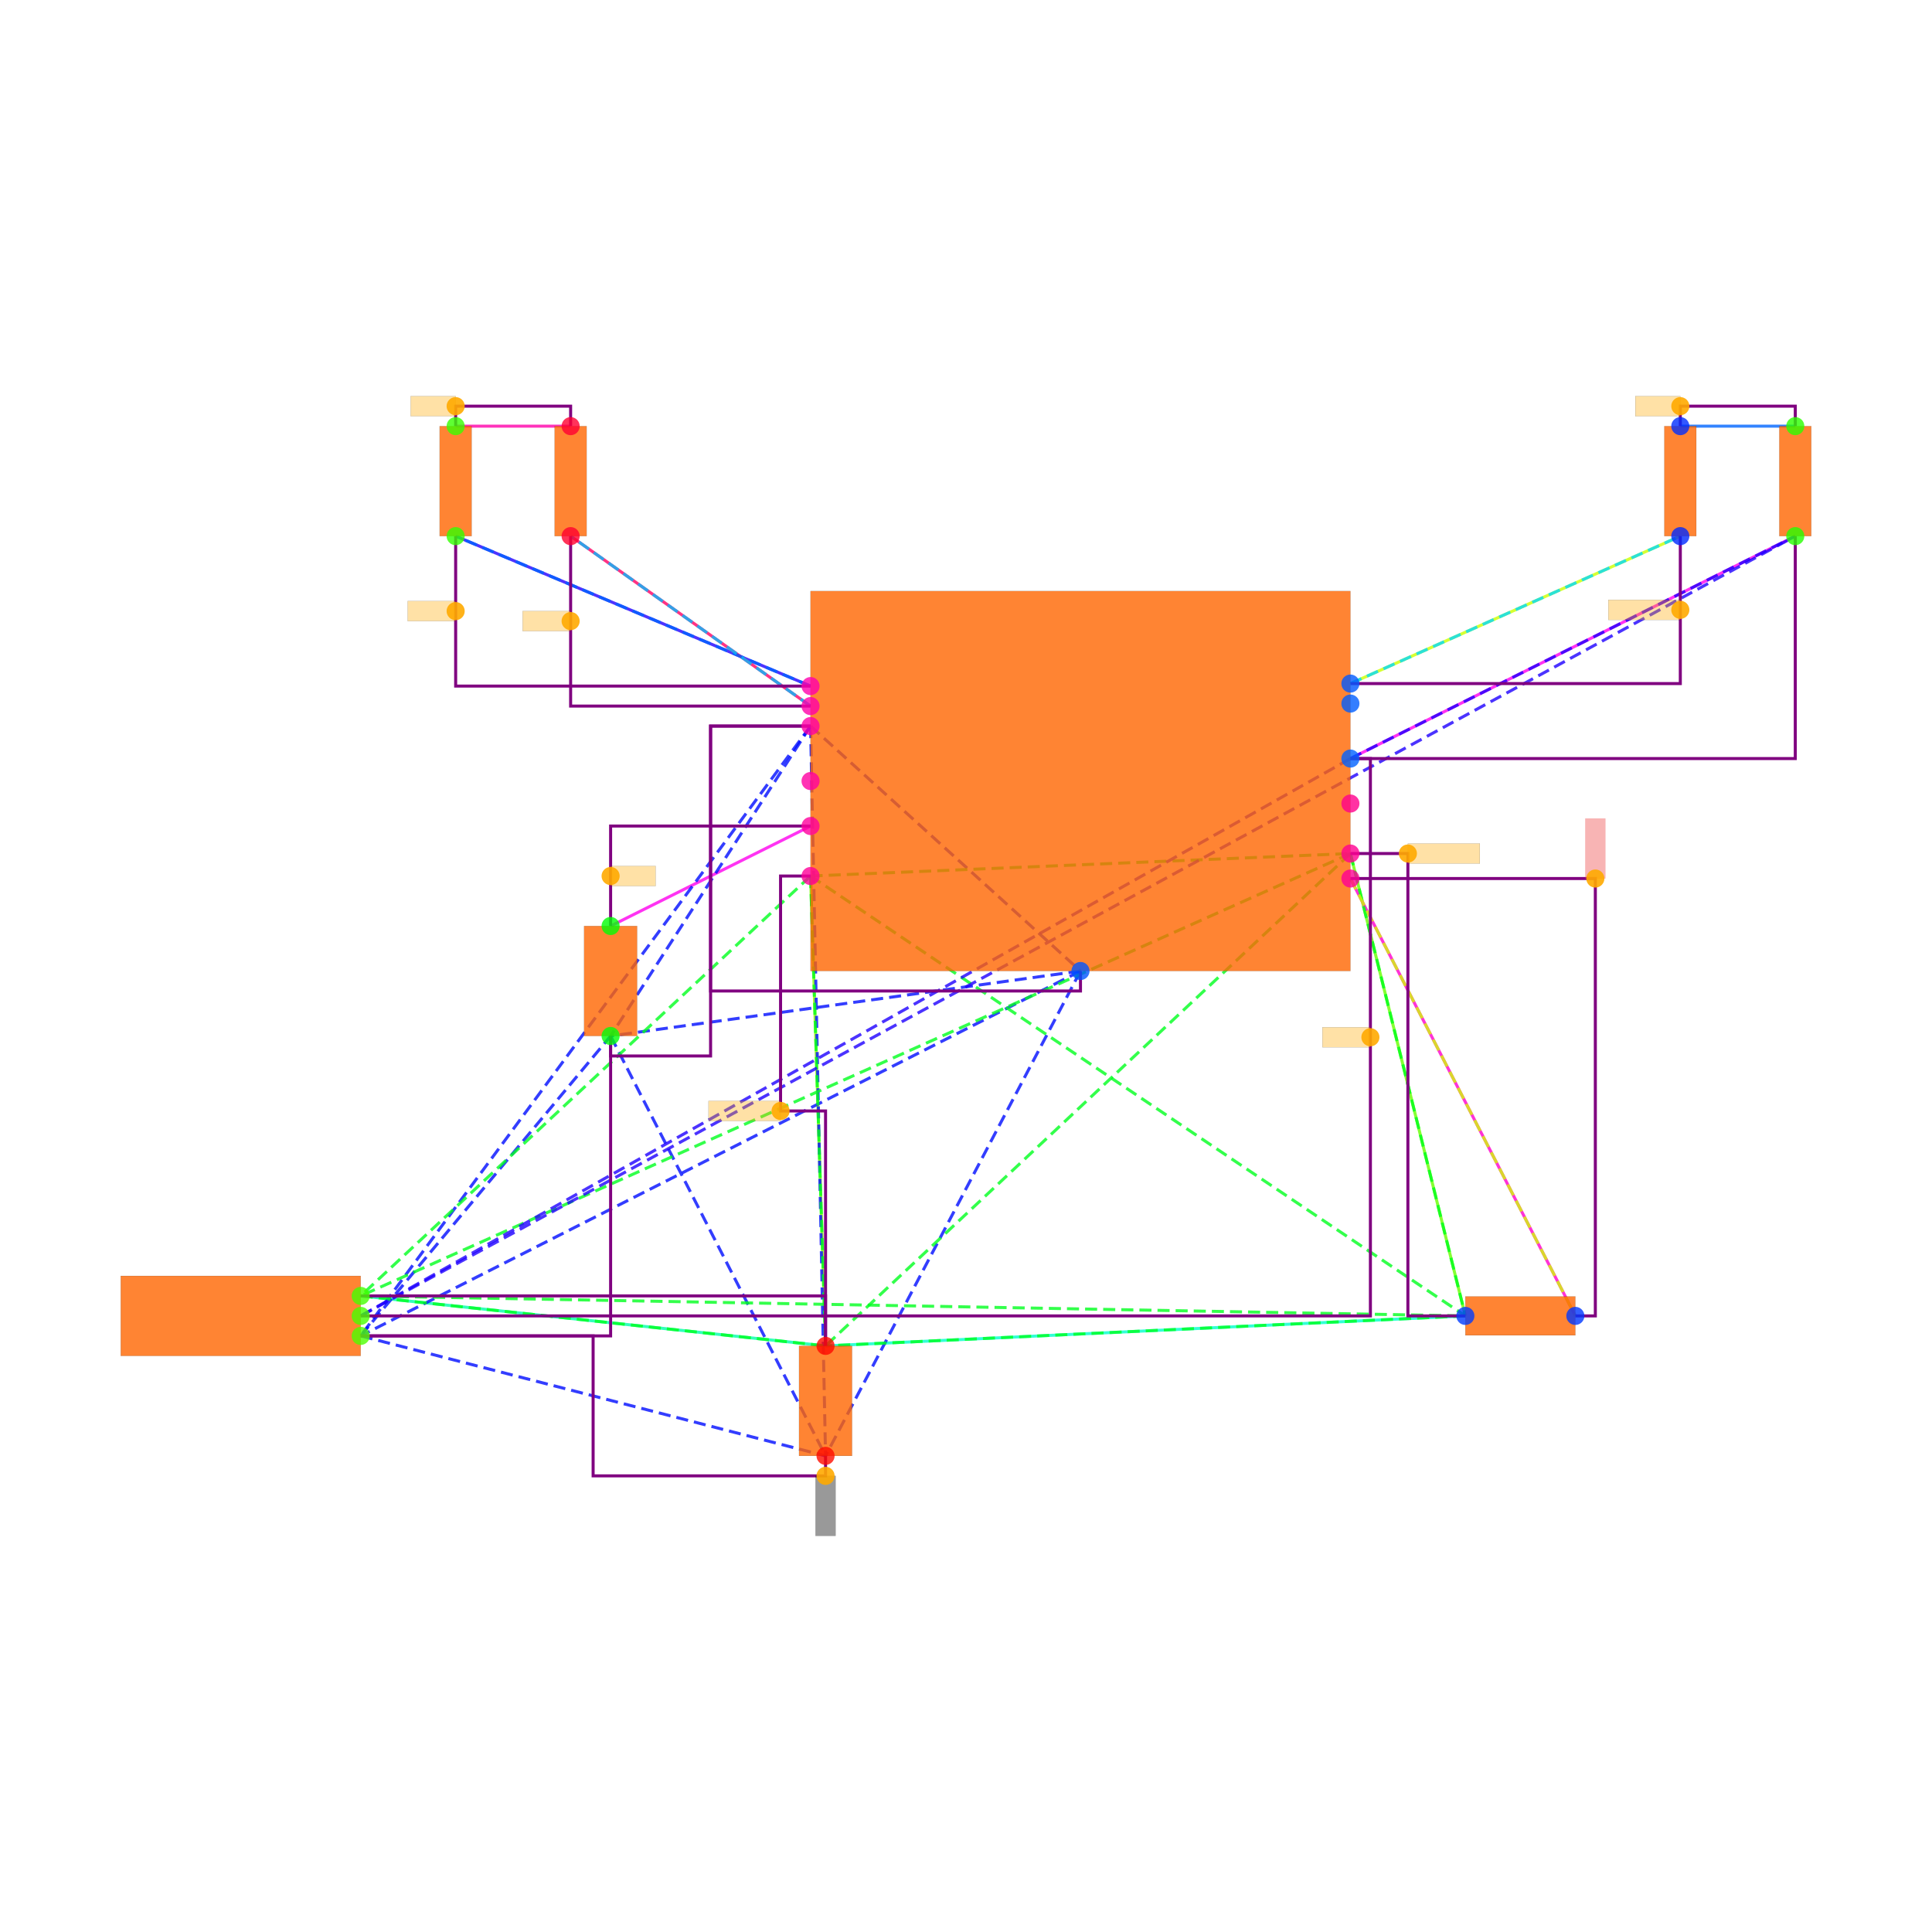
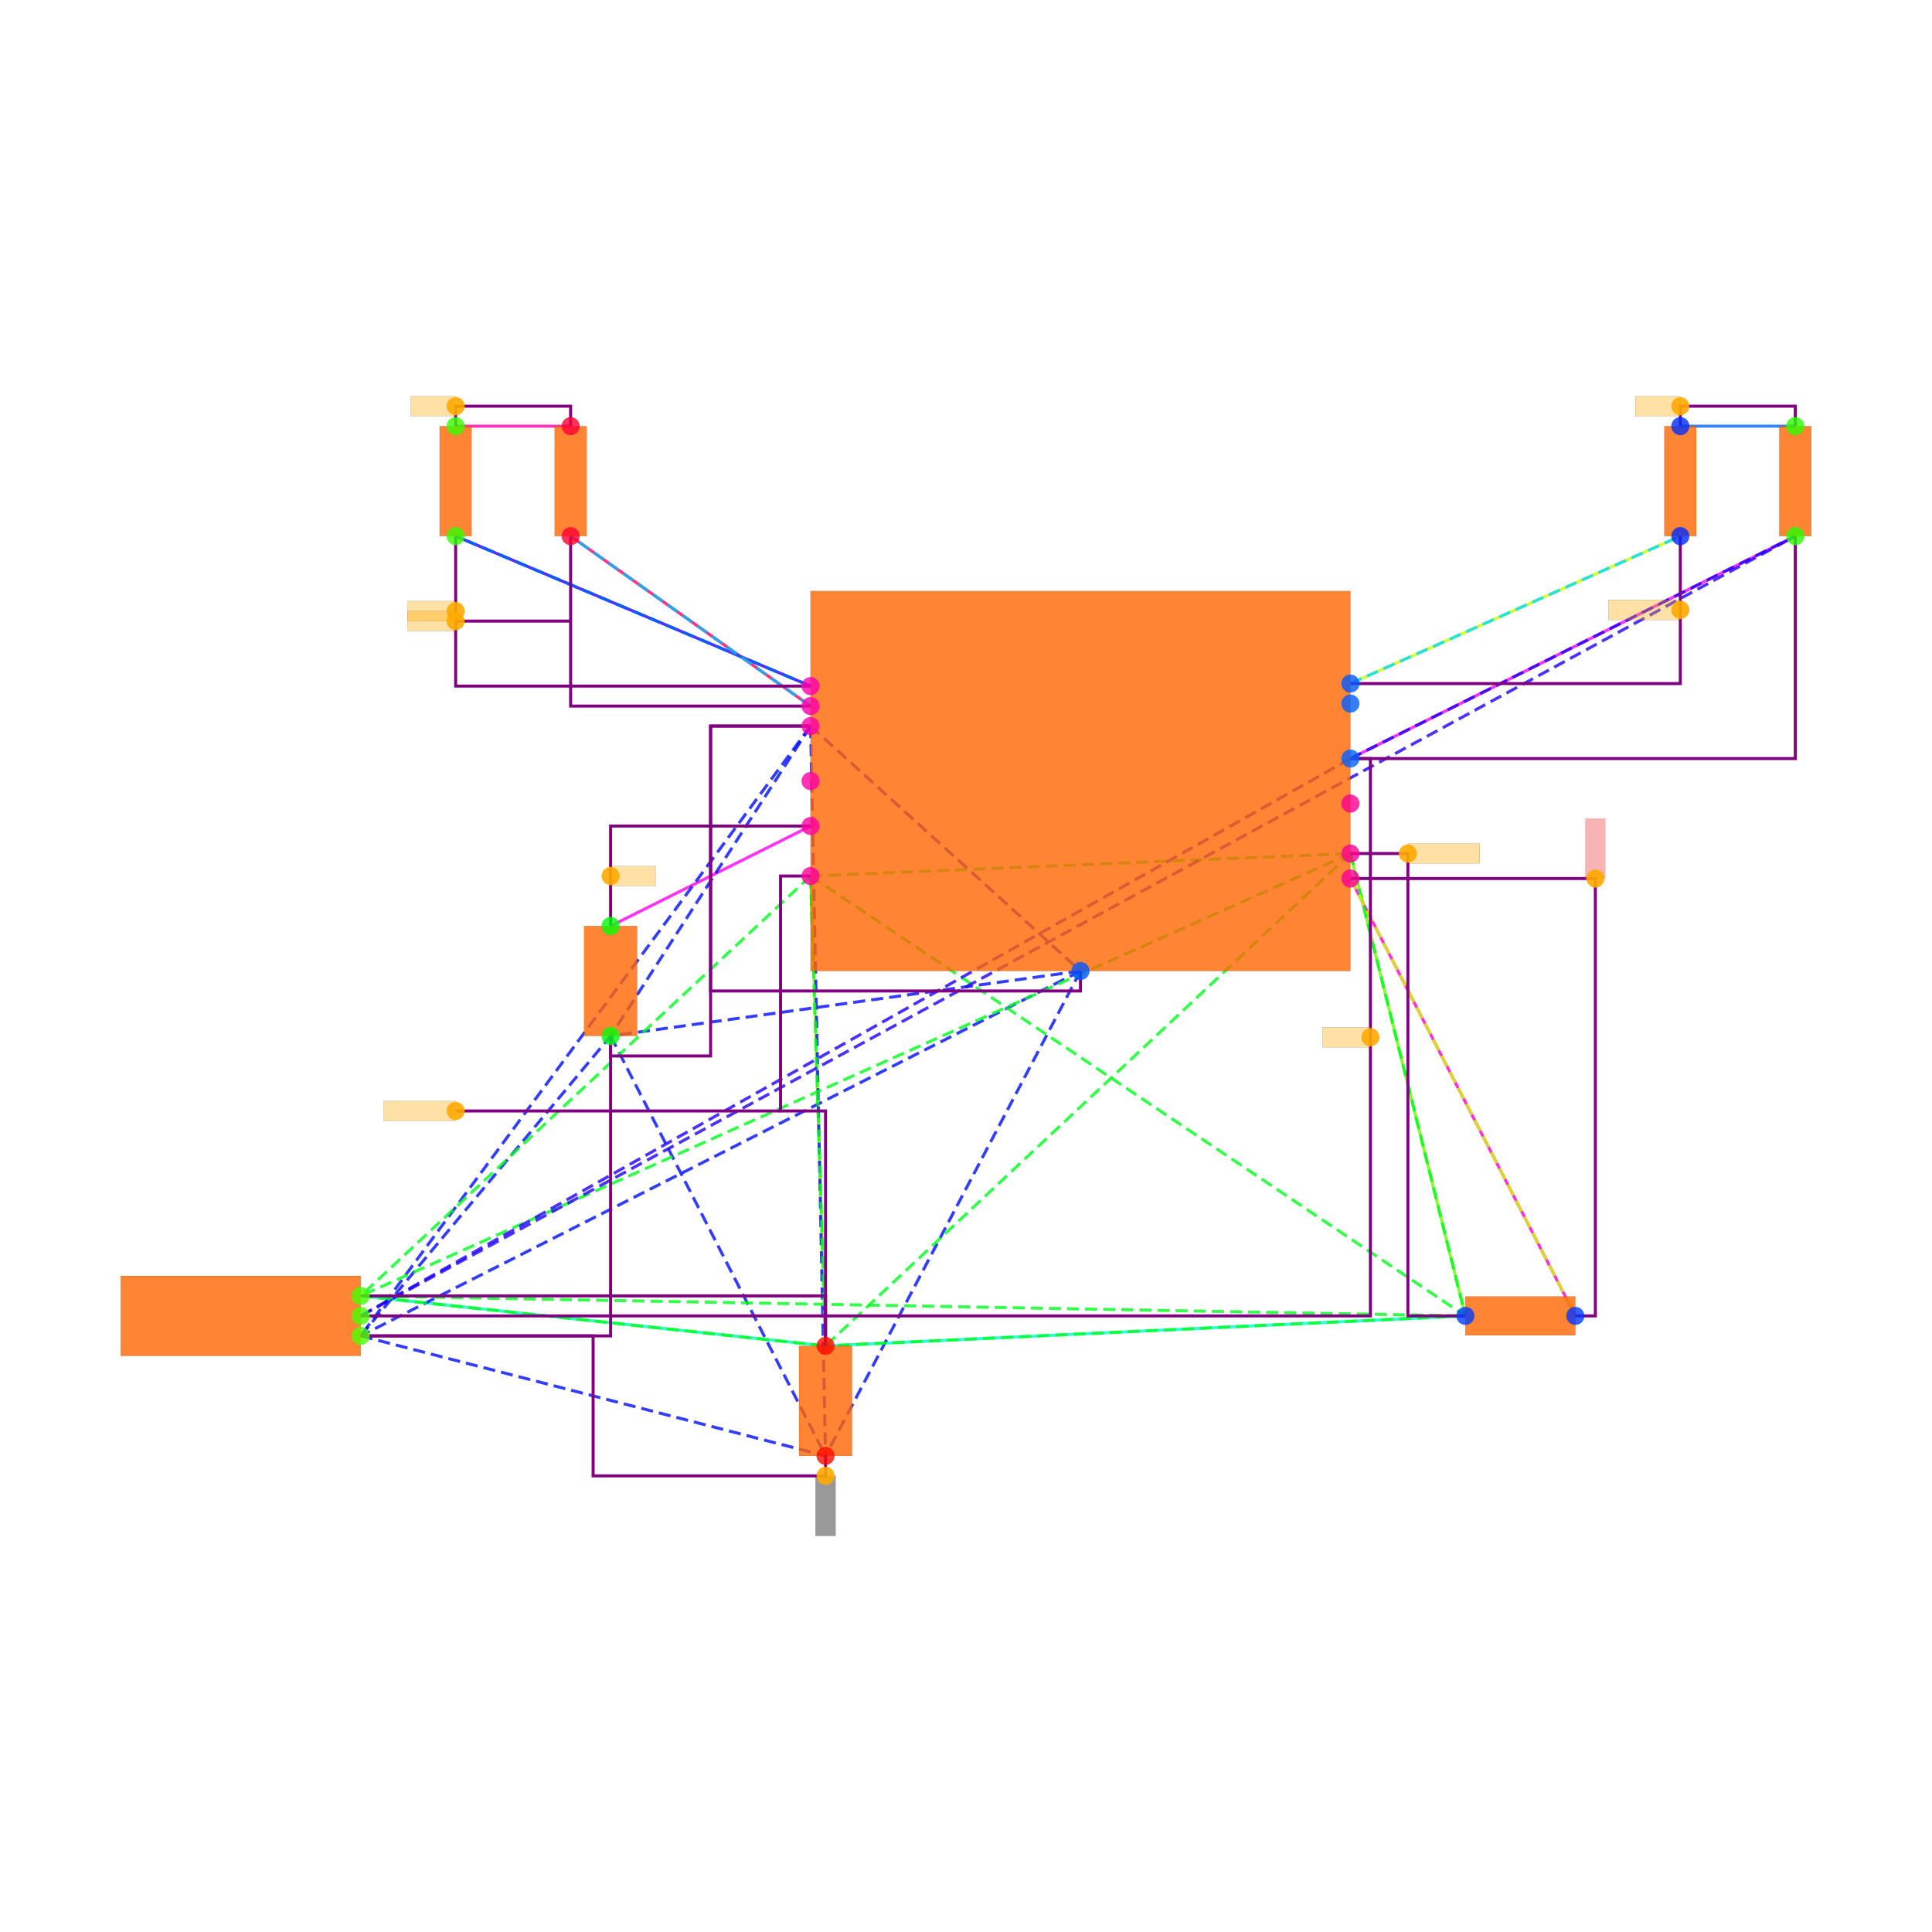
<svg xmlns="http://www.w3.org/2000/svg" width="640" height="640" viewBox="0 0 640 640">
  <rect width="100%" height="100%" fill="white" />
  <g>
    <polyline data-points="-6.25,4.1 -5.1,4.1" data-type="line" data-label="" points="150.942,141.168 189.027,141.168" fill="none" stroke="hsl(320, 100%, 50%, 0.8)" stroke-width="1px" />
  </g>
  <g>
    <polyline data-points="6,4.1 7.15,4.1" data-type="line" data-label="" points="556.626,141.168 594.71,141.168" fill="none" stroke="hsl(216, 100%, 50%, 0.8)" stroke-width="1px" />
  </g>
  <g>
    <polyline data-points="-6.25,3 -2.6999999999999997,1.5" data-type="line" data-label="" points="150.942,177.597 268.508,227.272" fill="none" stroke="hsl(248, 100%, 50%, 0.8)" stroke-width="1px" />
  </g>
  <g>
    <polyline data-points="-5.1,3 -2.6999999999999997,1.3" data-type="line" data-label="" points="189.027,177.597 268.508,233.896" fill="none" stroke="hsl(336, 100%, 50%, 0.8)" stroke-width="1px" />
  </g>
  <g>
    <polyline data-points="6,3 2.6999999999999997,1.525" data-type="line" data-label="" points="556.626,177.597 447.339,226.444" fill="none" stroke="hsl(72, 100%, 50%, 0.8)" stroke-width="1px" />
  </g>
  <g>
    <polyline data-points="7.15,3 2.6999999999999997,0.775" data-type="line" data-label="" points="594.71,177.597 447.339,251.282" fill="none" stroke="hsl(304, 100%, 50%, 0.8)" stroke-width="1px" />
  </g>
  <g>
    <polyline data-points="-4.7,-0.8999999999999999 -2.6999999999999997,0.10000000000000009" data-type="line" data-label="" points="202.273,306.753 268.508,273.636" fill="none" stroke="hsl(304, 100%, 50%, 0.8)" stroke-width="1px" />
  </g>
  <g>
    <polyline data-points="-7.2,-4.6 -2.55,-5.1" data-type="line" data-label="" points="119.481,429.286 273.475,445.845" fill="none" stroke="hsl(160, 100%, 50%, 0.8)" stroke-width="1px" />
  </g>
  <g>
    <polyline data-points="-2.55,-5.1 -2.6999999999999997,-0.3999999999999999" data-type="line" data-label="" points="273.475,445.845 268.508,290.195" fill="none" stroke="hsl(88, 100%, 50%, 0.8)" stroke-width="1px" />
  </g>
  <g>
    <polyline data-points="-2.55,-5.1 3.8499999999999996,-4.8" data-type="line" data-label="" points="273.475,445.845 485.424,435.91" fill="none" stroke="hsl(168, 100%, 50%, 0.8)" stroke-width="1px" />
  </g>
  <g>
    <polyline data-points="3.8499999999999996,-4.8 2.6999999999999997,-0.17499999999999993" data-type="line" data-label="" points="485.424,435.91 447.339,282.743" fill="none" stroke="hsl(96, 100%, 50%, 0.8)" stroke-width="1px" />
  </g>
  <g>
    <polyline data-points="4.950000000000001,-4.8 2.6999999999999997,-0.42499999999999993" data-type="line" data-label="" points="521.853,435.91 447.339,291.023" fill="none" stroke="hsl(312, 100%, 50%, 0.8)" stroke-width="1px" />
  </g>
  <g>
    <polyline data-points="-2.6999999999999997,1.5 -6.25,3" data-type="line" data-label="" points="268.508,227.272 150.942,177.597" fill="none" stroke="hsl(216, 100%, 50%, 0.8)" stroke-width="1px" stroke-dasharray="4 2" />
  </g>
  <g>
    <polyline data-points="-2.6999999999999997,1.3 -5.1,3" data-type="line" data-label="" points="268.508,233.896 189.027,177.597" fill="none" stroke="hsl(196, 100%, 50%, 0.8)" stroke-width="1px" stroke-dasharray="4 2" />
  </g>
  <g>
    <polyline data-points="-2.6999999999999997,1.1 0,-1.3499999999999999" data-type="line" data-label="" points="268.508,240.519 357.924,321.656" fill="none" stroke="hsl(237, 100%, 50%, 0.8)" stroke-width="1px" stroke-dasharray="4 2" />
  </g>
  <g>
    <polyline data-points="-2.6999999999999997,1.1 -7.2,-5" data-type="line" data-label="" points="268.508,240.519 119.481,442.533" fill="none" stroke="hsl(237, 100%, 50%, 0.8)" stroke-width="1px" stroke-dasharray="4 2" />
  </g>
  <g>
    <polyline data-points="-2.6999999999999997,1.1 -4.7,-2" data-type="line" data-label="" points="268.508,240.519 202.273,343.182" fill="none" stroke="hsl(237, 100%, 50%, 0.8)" stroke-width="1px" stroke-dasharray="4 2" />
  </g>
  <g>
    <polyline data-points="-2.6999999999999997,1.1 -2.55,-6.200000000000001" data-type="line" data-label="" points="268.508,240.519 273.475,482.273" fill="none" stroke="hsl(237, 100%, 50%, 0.8)" stroke-width="1px" stroke-dasharray="4 2" />
  </g>
  <g>
    <polyline data-points="0,-1.3499999999999999 -7.2,-5" data-type="line" data-label="" points="357.924,321.656 119.481,442.533" fill="none" stroke="hsl(237, 100%, 50%, 0.8)" stroke-width="1px" stroke-dasharray="4 2" />
  </g>
  <g>
    <polyline data-points="0,-1.3499999999999999 -4.7,-2" data-type="line" data-label="" points="357.924,321.656 202.273,343.182" fill="none" stroke="hsl(237, 100%, 50%, 0.8)" stroke-width="1px" stroke-dasharray="4 2" />
  </g>
  <g>
    <polyline data-points="0,-1.3499999999999999 -2.55,-6.200000000000001" data-type="line" data-label="" points="357.924,321.656 273.475,482.273" fill="none" stroke="hsl(237, 100%, 50%, 0.8)" stroke-width="1px" stroke-dasharray="4 2" />
  </g>
  <g>
    <polyline data-points="-7.2,-5 -4.7,-2" data-type="line" data-label="" points="119.481,442.533 202.273,343.182" fill="none" stroke="hsl(237, 100%, 50%, 0.8)" stroke-width="1px" stroke-dasharray="4 2" />
  </g>
  <g>
    <polyline data-points="-7.2,-5 -2.55,-6.200000000000001" data-type="line" data-label="" points="119.481,442.533 273.475,482.273" fill="none" stroke="hsl(237, 100%, 50%, 0.8)" stroke-width="1px" stroke-dasharray="4 2" />
  </g>
  <g>
    <polyline data-points="-4.7,-2 -2.55,-6.200000000000001" data-type="line" data-label="" points="202.273,343.182 273.475,482.273" fill="none" stroke="hsl(237, 100%, 50%, 0.8)" stroke-width="1px" stroke-dasharray="4 2" />
  </g>
  <g>
    <polyline data-points="-2.6999999999999997,-0.3999999999999999 2.6999999999999997,-0.17499999999999993" data-type="line" data-label="" points="268.508,290.195 447.339,282.743" fill="none" stroke="hsl(127, 100%, 50%, 0.8)" stroke-width="1px" stroke-dasharray="4 2" />
  </g>
  <g>
    <polyline data-points="-2.6999999999999997,-0.3999999999999999 -7.2,-4.6" data-type="line" data-label="" points="268.508,290.195 119.481,429.286" fill="none" stroke="hsl(127, 100%, 50%, 0.8)" stroke-width="1px" stroke-dasharray="4 2" />
  </g>
  <g>
    <polyline data-points="-2.6999999999999997,-0.3999999999999999 3.8499999999999996,-4.8" data-type="line" data-label="" points="268.508,290.195 485.424,435.91" fill="none" stroke="hsl(127, 100%, 50%, 0.8)" stroke-width="1px" stroke-dasharray="4 2" />
  </g>
  <g>
    <polyline data-points="-2.6999999999999997,-0.3999999999999999 -2.55,-5.1" data-type="line" data-label="" points="268.508,290.195 273.475,445.845" fill="none" stroke="hsl(127, 100%, 50%, 0.8)" stroke-width="1px" stroke-dasharray="4 2" />
  </g>
  <g>
    <polyline data-points="2.6999999999999997,-0.17499999999999993 -7.2,-4.6" data-type="line" data-label="" points="447.339,282.743 119.481,429.286" fill="none" stroke="hsl(127, 100%, 50%, 0.8)" stroke-width="1px" stroke-dasharray="4 2" />
  </g>
  <g>
    <polyline data-points="2.6999999999999997,-0.17499999999999993 3.8499999999999996,-4.8" data-type="line" data-label="" points="447.339,282.743 485.424,435.91" fill="none" stroke="hsl(127, 100%, 50%, 0.8)" stroke-width="1px" stroke-dasharray="4 2" />
  </g>
  <g>
    <polyline data-points="2.6999999999999997,-0.17499999999999993 -2.55,-5.1" data-type="line" data-label="" points="447.339,282.743 273.475,445.845" fill="none" stroke="hsl(127, 100%, 50%, 0.8)" stroke-width="1px" stroke-dasharray="4 2" />
  </g>
  <g>
    <polyline data-points="-7.2,-4.6 3.8499999999999996,-4.8" data-type="line" data-label="" points="119.481,429.286 485.424,435.91" fill="none" stroke="hsl(127, 100%, 50%, 0.8)" stroke-width="1px" stroke-dasharray="4 2" />
  </g>
  <g>
    <polyline data-points="-7.2,-4.6 -2.55,-5.1" data-type="line" data-label="" points="119.481,429.286 273.475,445.845" fill="none" stroke="hsl(127, 100%, 50%, 0.8)" stroke-width="1px" stroke-dasharray="4 2" />
  </g>
  <g>
    <polyline data-points="3.8499999999999996,-4.8 -2.55,-5.1" data-type="line" data-label="" points="485.424,435.91 273.475,445.845" fill="none" stroke="hsl(127, 100%, 50%, 0.8)" stroke-width="1px" stroke-dasharray="4 2" />
  </g>
  <g>
    <polyline data-points="2.6999999999999997,-0.42499999999999993 4.950000000000001,-4.8" data-type="line" data-label="" points="447.339,291.023 521.853,435.91" fill="none" stroke="hsl(71, 100%, 50%, 0.8)" stroke-width="1px" stroke-dasharray="4 2" />
  </g>
  <g>
    <polyline data-points="2.6999999999999997,0.775 -7.2,-4.8" data-type="line" data-label="" points="447.339,251.282 119.481,435.91" fill="none" stroke="hsl(247, 100%, 50%, 0.8)" stroke-width="1px" stroke-dasharray="4 2" />
  </g>
  <g>
    <polyline data-points="2.6999999999999997,0.775 7.15,3" data-type="line" data-label="" points="447.339,251.282 594.71,177.597" fill="none" stroke="hsl(247, 100%, 50%, 0.8)" stroke-width="1px" stroke-dasharray="4 2" />
  </g>
  <g>
    <polyline data-points="-7.2,-4.8 7.15,3" data-type="line" data-label="" points="119.481,435.91 594.71,177.597" fill="none" stroke="hsl(247, 100%, 50%, 0.8)" stroke-width="1px" stroke-dasharray="4 2" />
  </g>
  <g>
    <polyline data-points="2.6999999999999997,1.525 6,3" data-type="line" data-label="" points="447.339,226.444 556.626,177.597" fill="none" stroke="hsl(189, 100%, 50%, 0.8)" stroke-width="1px" stroke-dasharray="4 2" />
  </g>
  <g>
    <polyline data-points="-6.25,4.1 -6.25,4.3 -5.1,4.3 -5.1,4.1" data-type="line" data-label="" points="150.942,141.168 150.942,134.545 189.027,134.545 189.027,141.168" fill="none" stroke="purple" stroke-width="1px" />
  </g>
  <g>
    <polyline data-points="6,4.1 6,4.3 7.15,4.3 7.15,4.1" data-type="line" data-label="" points="556.626,141.168 556.626,134.545 594.71,134.545 594.71,141.168" fill="none" stroke="purple" stroke-width="1px" />
  </g>
  <g>
    <polyline data-points="-6.25,3 -6.25,1.5 -2.6999999999999997,1.5" data-type="line" data-label="" points="150.942,177.597 150.942,227.272 268.508,227.272" fill="none" stroke="purple" stroke-width="1px" />
  </g>
  <g>
    <polyline data-points="-5.1,3 -5.1,1.2999999999999998 -2.6999999999999997,1.2999999999999998" data-type="line" data-label="" points="189.027,177.597 189.027,233.896 268.508,233.896" fill="none" stroke="purple" stroke-width="1px" />
  </g>
  <g>
    <polyline data-points="6,3 6,1.525 2.6999999999999997,1.525" data-type="line" data-label="" points="556.626,177.597 556.626,226.444 447.339,226.444" fill="none" stroke="purple" stroke-width="1px" />
  </g>
  <g>
    <polyline data-points="2.6999999999999997,0.775 2.9,0.775 2.9,-4.8 -7.2,-4.8" data-type="line" data-label="" points="447.339,251.282 453.963,251.282 453.963,435.91 119.481,435.91" fill="none" stroke="purple" stroke-width="1px" />
  </g>
  <g>
    <polyline data-points="7.15,3 7.15,0.775 2.6999999999999997,0.775" data-type="line" data-label="" points="594.71,177.597 594.71,251.282 447.339,251.282" fill="none" stroke="purple" stroke-width="1px" />
  </g>
  <g>
    <polyline data-points="-4.7,-0.8999999999999999 -4.7,0.10000000000000009 -2.6999999999999997,0.10000000000000009" data-type="line" data-label="" points="202.273,306.753 202.273,273.636 268.508,273.636" fill="none" stroke="purple" stroke-width="1px" />
  </g>
  <g>
    <polyline data-points="-2.6999999999999997,-0.3999999999999999 -3,-0.3999999999999999 -3,-2.75 -2.55,-2.75 -2.55,-5.1" data-type="line" data-label="" points="268.508,290.195 258.572,290.195 258.572,368.02 273.475,368.02 273.475,445.845" fill="none" stroke="purple" stroke-width="1px" />
  </g>
  <g>
    <polyline data-points="-7.2,-4.6 -2.55,-4.6 -2.55,-5.1" data-type="line" data-label="" points="119.481,429.286 273.475,429.286 273.475,445.845" fill="none" stroke="purple" stroke-width="1px" />
  </g>
  <g>
    <polyline data-points="2.6999999999999997,-0.17499999999999993 3.2749999999999995,-0.17499999999999993 3.2749999999999995,-4.8 3.8499999999999996,-4.8" data-type="line" data-label="" points="447.339,282.743 466.382,282.743 466.382,435.91 485.424,435.91" fill="none" stroke="purple" stroke-width="1px" />
  </g>
  <g>
    <polyline data-points="4.950000000000001,-4.8 5.150000000000001,-4.8 5.150000000000001,-0.42499999999999993 2.6999999999999997,-0.42499999999999993" data-type="line" data-label="" points="521.853,435.91 528.476,435.91 528.476,291.023 447.339,291.023" fill="none" stroke="purple" stroke-width="1px" />
  </g>
  <g>
    <polyline data-points="-2.7,1.0999999999999996 -3.7,1.0999999999999996 -3.7,-2.2 -4.7,-2.2 -4.7,-2" data-type="line" data-label="" points="268.508,240.519 235.39,240.519 235.39,349.805 202.273,349.805 202.273,343.182" fill="none" stroke="purple" stroke-width="1px" />
  </g>
  <g>
    <polyline data-points="0,-1.3499999999999999 0,-1.5499999999999998 -3.7,-1.5499999999999998 -3.7,1.1 -2.6999999999999997,1.1" data-type="line" data-label="" points="357.924,321.656 357.924,328.279 235.39,328.279 235.39,240.519 268.508,240.519" fill="none" stroke="purple" stroke-width="1px" />
  </g>
  <g>
    <polyline data-points="-7.2,-5 -4.7,-5 -4.7,-2" data-type="line" data-label="" points="119.481,442.533 202.273,442.533 202.273,343.182" fill="none" stroke="purple" stroke-width="1px" />
  </g>
  <g>
    <polyline data-points="-2.55,-6.200000000000001 -2.55,-6.400000000000001 -4.875,-6.400000000000001 -4.875,-5 -7.2,-5" data-type="line" data-label="" points="273.475,482.273 273.475,488.897 196.478,488.897 196.478,442.533 119.481,442.533" fill="none" stroke="purple" stroke-width="1px" />
  </g>
  <g>
+     <polyline data-points="-5.1,2.15 -6.25,2.15" data-type="line" data-label="" points="189.027,205.746 150.942,205.746" fill="none" stroke="purple" stroke-width="1px" />
+   </g>
+   <g>
+     <polyline data-points="-3,-2.75 -6.25,-2.75" data-type="line" data-label="" points="258.572,368.02 150.942,368.02" fill="none" stroke="purple" stroke-width="1px" />
+   </g>
+   <g>
    <rect data-type="rect" data-label="schematic_component_0" data-x="0" data-y="0.55" x="268.508" y="195.811" width="178.832" height="125.845" fill="hsl(24, 100%, 50%, 0.8)" stroke="black" stroke-width="0.03" />
  </g>
  <g>
    <rect data-type="rect" data-label="schematic_component_1" data-x="-8.4" data-y="-4.8" x="40" y="422.663" width="79.481" height="26.494" fill="hsl(24, 100%, 50%, 0.8)" stroke="black" stroke-width="0.03" />
  </g>
  <g>
    <rect data-type="rect" data-label="schematic_component_2" data-x="4.4" data-y="-4.8" x="485.424" y="429.47" width="36.429" height="12.88" fill="hsl(24, 100%, 50%, 0.8)" stroke="black" stroke-width="0.03" />
  </g>
  <g>
    <rect data-type="rect" data-label="schematic_component_3" data-x="-6.25" data-y="3.55" x="145.652" y="141.168" width="10.579" height="36.429" fill="hsl(24, 100%, 50%, 0.8)" stroke="black" stroke-width="0.03" />
  </g>
  <g>
    <rect data-type="rect" data-label="schematic_component_4" data-x="-5.1" data-y="3.55" x="183.737" y="141.168" width="10.579" height="36.429" fill="hsl(24, 100%, 50%, 0.8)" stroke="black" stroke-width="0.03" />
  </g>
  <g>
    <rect data-type="rect" data-label="schematic_component_5" data-x="6" data-y="3.55" x="551.336" y="141.168" width="10.579" height="36.429" fill="hsl(24, 100%, 50%, 0.8)" stroke="black" stroke-width="0.03" />
  </g>
  <g>
    <rect data-type="rect" data-label="schematic_component_6" data-x="7.15" data-y="3.55" x="589.421" y="141.168" width="10.579" height="36.429" fill="hsl(24, 100%, 50%, 0.8)" stroke="black" stroke-width="0.03" />
  </g>
  <g>
    <rect data-type="rect" data-label="schematic_component_7" data-x="-4.7" data-y="-1.45" x="193.497" y="306.753" width="17.552" height="36.429" fill="hsl(24, 100%, 50%, 0.8)" stroke="black" stroke-width="0.03" />
  </g>
  <g>
    <rect data-type="rect" data-label="schematic_component_8" data-x="-2.55" data-y="-5.65" x="264.699" y="445.845" width="17.552" height="36.429" fill="hsl(24, 100%, 50%, 0.8)" stroke="black" stroke-width="0.03" />
  </g>
  <g>
    <rect data-type="rect" data-label="netId: SDA globalConnNetId: connectivity_net2" data-x="-6.49" data-y="2.25" x="135.046" y="199.123" width="15.896" height="6.623" fill="hsl(40, 100%, 50%, 0.35)" stroke="black" stroke-width="0.03" />
  </g>
  <g>
-     <rect data-type="rect" data-label="netId: SCL globalConnNetId: connectivity_net3" data-x="-5.34" data-y="2.15" x="173.13" y="202.435" width="15.896" height="6.623" fill="hsl(40, 100%, 50%, 0.35)" stroke="black" stroke-width="0.03" />
+     <rect data-type="rect" data-label="netId: SCL globalConnNetId: connectivity_net3" data-x="-6.49" data-y="2.15" x="135.046" y="202.435" width="15.896" height="6.623" fill="hsl(40, 100%, 50%, 0.35)" stroke="black" stroke-width="0.03" />
  </g>
  <g>
    <rect data-type="rect" data-label="netId: PGND globalConnNetId: connectivity_net9" data-x="-2.55" data-y="-6.700000000000001" x="270.163" y="488.897" width="6.623" height="19.87" fill="#00000066" stroke="#000000" stroke-width="0.03" />
  </g>
  <g>
    <rect data-type="rect" data-label="netId: C1.pin1 to U1.VDD globalConnNetId: connectivity_net6" data-x="-4.4750000000000005" data-y="-0.3999999999999999" x="202.273" y="286.883" width="14.903" height="6.623" fill="hsl(40, 100%, 50%, 0.35)" stroke="black" stroke-width="0.03" />
  </g>
  <g>
-     <rect data-type="rect" data-label="netId: PACKP globalConnNetId: connectivity_net7" data-x="-3.36" data-y="-2.75" x="234.728" y="364.708" width="23.844" height="6.623" fill="hsl(40, 100%, 50%, 0.35)" stroke="black" stroke-width="0.03" />
+     <rect data-type="rect" data-label="netId: PACKP globalConnNetId: connectivity_net7" data-x="-6.609999999999999" data-y="-2.75" x="127.098" y="364.708" width="23.844" height="6.623" fill="hsl(40, 100%, 50%, 0.35)" stroke="black" stroke-width="0.03" />
  </g>
  <g>
    <rect data-type="rect" data-label="netId: PACKP globalConnNetId: connectivity_net7" data-x="3.6349999999999993" data-y="-0.17499999999999993" x="466.382" y="279.432" width="23.844" height="6.623" fill="hsl(40, 100%, 50%, 0.35)" stroke="black" stroke-width="0.03" />
  </g>
  <g>
    <rect data-type="rect" data-label="netId: VSYS globalConnNetId: connectivity_net8" data-x="5.150000000000001" data-y="-0.12499999999999994" x="525.165" y="271.152" width="6.623" height="19.87" fill="#ef444466" stroke="#ef4444" stroke-width="0.03" />
  </g>
  <g>
    <rect data-type="rect" data-label="netId: BIN globalConnNetId: connectivity_net5" data-x="2.66" data-y="-2.0124999999999997" x="438.067" y="340.284" width="15.896" height="6.623" fill="hsl(40, 100%, 50%, 0.35)" stroke="black" stroke-width="0.03" />
  </g>
  <g>
    <rect data-type="rect" data-label="netId: GPOUT globalConnNetId: connectivity_net4" data-x="5.64" data-y="2.2625" x="532.781" y="198.709" width="23.844" height="6.623" fill="hsl(40, 100%, 50%, 0.35)" stroke="black" stroke-width="0.03" />
  </g>
  <g>
    <rect data-type="rect" data-label="netId: R2.pin1 to R3.pin1 globalConnNetId: connectivity_net0" data-x="-6.475" data-y="4.3" x="136.039" y="131.233" width="14.903" height="6.623" fill="hsl(40, 100%, 50%, 0.35)" stroke="black" stroke-width="0.03" />
  </g>
  <g>
    <rect data-type="rect" data-label="netId: R4.pin1 to R5.pin1 globalConnNetId: connectivity_net1" data-x="5.775" data-y="4.3" x="541.723" y="131.233" width="14.903" height="6.623" fill="hsl(40, 100%, 50%, 0.35)" stroke="black" stroke-width="0.03" />
  </g>
  <g>
    <circle data-type="point" data-label="U1.1 x-" data-x="-2.6999999999999997" data-y="1.5" cx="268.508" cy="227.272" r="3" fill="hsl(319, 100%, 50%, 0.8)" />
  </g>
  <g>
    <circle data-type="point" data-label="U1.2 x-" data-x="-2.6999999999999997" data-y="1.3" cx="268.508" cy="233.896" r="3" fill="hsl(320, 100%, 50%, 0.8)" />
  </g>
  <g>
    <circle data-type="point" data-label="U1.3 x-" data-x="-2.6999999999999997" data-y="1.1" cx="268.508" cy="240.519" r="3" fill="hsl(321, 100%, 50%, 0.8)" />
  </g>
  <g>
    <circle data-type="point" data-label="U1.4 x-" data-x="-2.6999999999999997" data-y="0.55" cx="268.508" cy="258.733" r="3" fill="hsl(322, 100%, 50%, 0.8)" />
  </g>
  <g>
    <circle data-type="point" data-label="U1.5 x-" data-x="-2.6999999999999997" data-y="0.10000000000000009" cx="268.508" cy="273.636" r="3" fill="hsl(323, 100%, 50%, 0.8)" />
  </g>
  <g>
    <circle data-type="point" data-label="U1.6 x-" data-x="-2.6999999999999997" data-y="-0.3999999999999999" cx="268.508" cy="290.195" r="3" fill="hsl(324, 100%, 50%, 0.8)" />
  </g>
  <g>
    <circle data-type="point" data-label="U1.7 x+" data-x="2.6999999999999997" data-y="-0.42499999999999993" cx="447.339" cy="291.023" r="3" fill="hsl(325, 100%, 50%, 0.8)" />
  </g>
  <g>
    <circle data-type="point" data-label="U1.8 x+" data-x="2.6999999999999997" data-y="-0.17499999999999993" cx="447.339" cy="282.743" r="3" fill="hsl(326, 100%, 50%, 0.8)" />
  </g>
  <g>
    <circle data-type="point" data-label="U1.9 x+" data-x="2.6999999999999997" data-y="0.32500000000000007" cx="447.339" cy="266.185" r="3" fill="hsl(327, 100%, 50%, 0.8)" />
  </g>
  <g>
    <circle data-type="point" data-label="U1.10 x+" data-x="2.6999999999999997" data-y="0.775" cx="447.339" cy="251.282" r="3" fill="hsl(217, 100%, 50%, 0.8)" />
  </g>
  <g>
    <circle data-type="point" data-label="U1.11 x+" data-x="2.6999999999999997" data-y="1.3250000000000002" cx="447.339" cy="233.068" r="3" fill="hsl(218, 100%, 50%, 0.8)" />
  </g>
  <g>
    <circle data-type="point" data-label="U1.12 x+" data-x="2.6999999999999997" data-y="1.525" cx="447.339" cy="226.444" r="3" fill="hsl(219, 100%, 50%, 0.8)" />
  </g>
  <g>
    <circle data-type="point" data-label="U1.13 y-" data-x="0" data-y="-1.3499999999999999" cx="357.924" cy="321.656" r="3" fill="hsl(220, 100%, 50%, 0.8)" />
  </g>
  <g>
    <circle data-type="point" data-label="J5.1 x+" data-x="-7.2" data-y="-5" cx="119.481" cy="442.533" r="3" fill="hsl(102, 100%, 50%, 0.8)" />
  </g>
  <g>
    <circle data-type="point" data-label="J5.2 x+" data-x="-7.2" data-y="-4.8" cx="119.481" cy="435.91" r="3" fill="hsl(103, 100%, 50%, 0.8)" />
  </g>
  <g>
    <circle data-type="point" data-label="J5.3 x+" data-x="-7.2" data-y="-4.6" cx="119.481" cy="429.286" r="3" fill="hsl(104, 100%, 50%, 0.8)" />
  </g>
  <g>
    <circle data-type="point" data-label="R1.1 x-" data-x="3.8499999999999996" data-y="-4.8" cx="485.424" cy="435.91" r="3" fill="hsl(226, 100%, 50%, 0.8)" />
  </g>
  <g>
    <circle data-type="point" data-label="R1.2 x+" data-x="4.950000000000001" data-y="-4.8" cx="521.853" cy="435.91" r="3" fill="hsl(227, 100%, 50%, 0.8)" />
  </g>
  <g>
    <circle data-type="point" data-label="R2.1 y+" data-x="-6.25" data-y="4.1" cx="150.942" cy="141.168" r="3" fill="hsl(107, 100%, 50%, 0.8)" />
  </g>
  <g>
    <circle data-type="point" data-label="R2.2 y-" data-x="-6.25" data-y="3" cx="150.942" cy="177.597" r="3" fill="hsl(108, 100%, 50%, 0.8)" />
  </g>
  <g>
    <circle data-type="point" data-label="R3.1 y+" data-x="-5.1" data-y="4.1" cx="189.027" cy="141.168" r="3" fill="hsl(348, 100%, 50%, 0.8)" />
  </g>
  <g>
    <circle data-type="point" data-label="R3.2 y-" data-x="-5.1" data-y="3" cx="189.027" cy="177.597" r="3" fill="hsl(349, 100%, 50%, 0.8)" />
  </g>
  <g>
    <circle data-type="point" data-label="R4.1 y+" data-x="6" data-y="4.1" cx="556.626" cy="141.168" r="3" fill="hsl(229, 100%, 50%, 0.8)" />
  </g>
  <g>
    <circle data-type="point" data-label="R4.2 y-" data-x="6" data-y="3" cx="556.626" cy="177.597" r="3" fill="hsl(230, 100%, 50%, 0.8)" />
  </g>
  <g>
    <circle data-type="point" data-label="R5.1 y+" data-x="7.15" data-y="4.1" cx="594.71" cy="141.168" r="3" fill="hsl(110, 100%, 50%, 0.8)" />
  </g>
  <g>
    <circle data-type="point" data-label="R5.2 y-" data-x="7.15" data-y="3" cx="594.71" cy="177.597" r="3" fill="hsl(111, 100%, 50%, 0.8)" />
  </g>
  <g>
    <circle data-type="point" data-label="C1.1 y+" data-x="-4.7" data-y="-0.8999999999999999" cx="202.273" cy="306.753" r="3" fill="hsl(121, 100%, 50%, 0.8)" />
  </g>
  <g>
    <circle data-type="point" data-label="C1.2 y-" data-x="-4.7" data-y="-2" cx="202.273" cy="343.182" r="3" fill="hsl(122, 100%, 50%, 0.8)" />
  </g>
  <g>
    <circle data-type="point" data-label="C2.1 y+" data-x="-2.55" data-y="-5.1" cx="273.475" cy="445.845" r="3" fill="hsl(2, 100%, 50%, 0.8)" />
  </g>
  <g>
    <circle data-type="point" data-label="C2.2 y-" data-x="-2.55" data-y="-6.200000000000001" cx="273.475" cy="482.273" r="3" fill="hsl(3, 100%, 50%, 0.8)" />
  </g>
  <g>
    <circle data-type="point" data-label="anchorPoint orientation: x-" data-x="-6.25" data-y="2.25" cx="150.942" cy="202.435" r="3" fill="hsl(40, 100%, 50%, 0.9)" />
  </g>
  <g>
-     <circle data-type="point" data-label="anchorPoint orientation: x-" data-x="-5.1" data-y="2.15" cx="189.027" cy="205.746" r="3" fill="hsl(40, 100%, 50%, 0.9)" />
+     <circle data-type="point" data-label="anchorPoint orientation: x-" data-x="-6.25" data-y="2.15" cx="150.942" cy="205.746" r="3" fill="hsl(40, 100%, 50%, 0.9)" />
  </g>
  <g>
    <circle data-type="point" data-label="anchorPoint orientation: y-" data-x="-2.55" data-y="-6.400000000000001" cx="273.475" cy="488.897" r="3" fill="hsl(40, 100%, 50%, 0.9)" />
  </g>
  <g>
    <circle data-type="point" data-label="anchorPoint orientation: x+" data-x="-4.7" data-y="-0.3999999999999999" cx="202.273" cy="290.195" r="3" fill="hsl(40, 100%, 50%, 0.9)" />
  </g>
  <g>
-     <circle data-type="point" data-label="anchorPoint orientation: x-" data-x="-3" data-y="-2.75" cx="258.572" cy="368.02" r="3" fill="hsl(40, 100%, 50%, 0.9)" />
+     <circle data-type="point" data-label="anchorPoint orientation: x-" data-x="-6.25" data-y="-2.75" cx="150.942" cy="368.02" r="3" fill="hsl(40, 100%, 50%, 0.9)" />
  </g>
  <g>
    <circle data-type="point" data-label="anchorPoint orientation: x+" data-x="3.2749999999999995" data-y="-0.17499999999999993" cx="466.382" cy="282.743" r="3" fill="hsl(40, 100%, 50%, 0.9)" />
  </g>
  <g>
    <circle data-type="point" data-label="anchorPoint orientation: y+" data-x="5.150000000000001" data-y="-0.42499999999999993" cx="528.476" cy="291.023" r="3" fill="hsl(40, 100%, 50%, 0.9)" />
  </g>
  <g>
    <circle data-type="point" data-label="anchorPoint orientation: x-" data-x="2.9" data-y="-2.0124999999999997" cx="453.963" cy="343.596" r="3" fill="hsl(40, 100%, 50%, 0.9)" />
  </g>
  <g>
    <circle data-type="point" data-label="anchorPoint orientation: x-" data-x="6" data-y="2.2625" cx="556.626" cy="202.021" r="3" fill="hsl(40, 100%, 50%, 0.9)" />
  </g>
  <g>
    <circle data-type="point" data-label="anchorPoint orientation: x-" data-x="-6.25" data-y="4.3" cx="150.942" cy="134.545" r="3" fill="hsl(40, 100%, 50%, 0.9)" />
  </g>
  <g>
    <circle data-type="point" data-label="anchorPoint orientation: x-" data-x="6" data-y="4.3" cx="556.626" cy="134.545" r="3" fill="hsl(40, 100%, 50%, 0.9)" />
  </g>
  <g id="crosshair" style="display: none">
    <line id="crosshair-h" y1="0" y2="640" stroke="#666" stroke-width="0.5" />
    <line id="crosshair-v" x1="0" x2="640" stroke="#666" stroke-width="0.5" />
    <text id="coordinates" font-family="monospace" font-size="12" fill="#666" />
  </g>
</svg>
